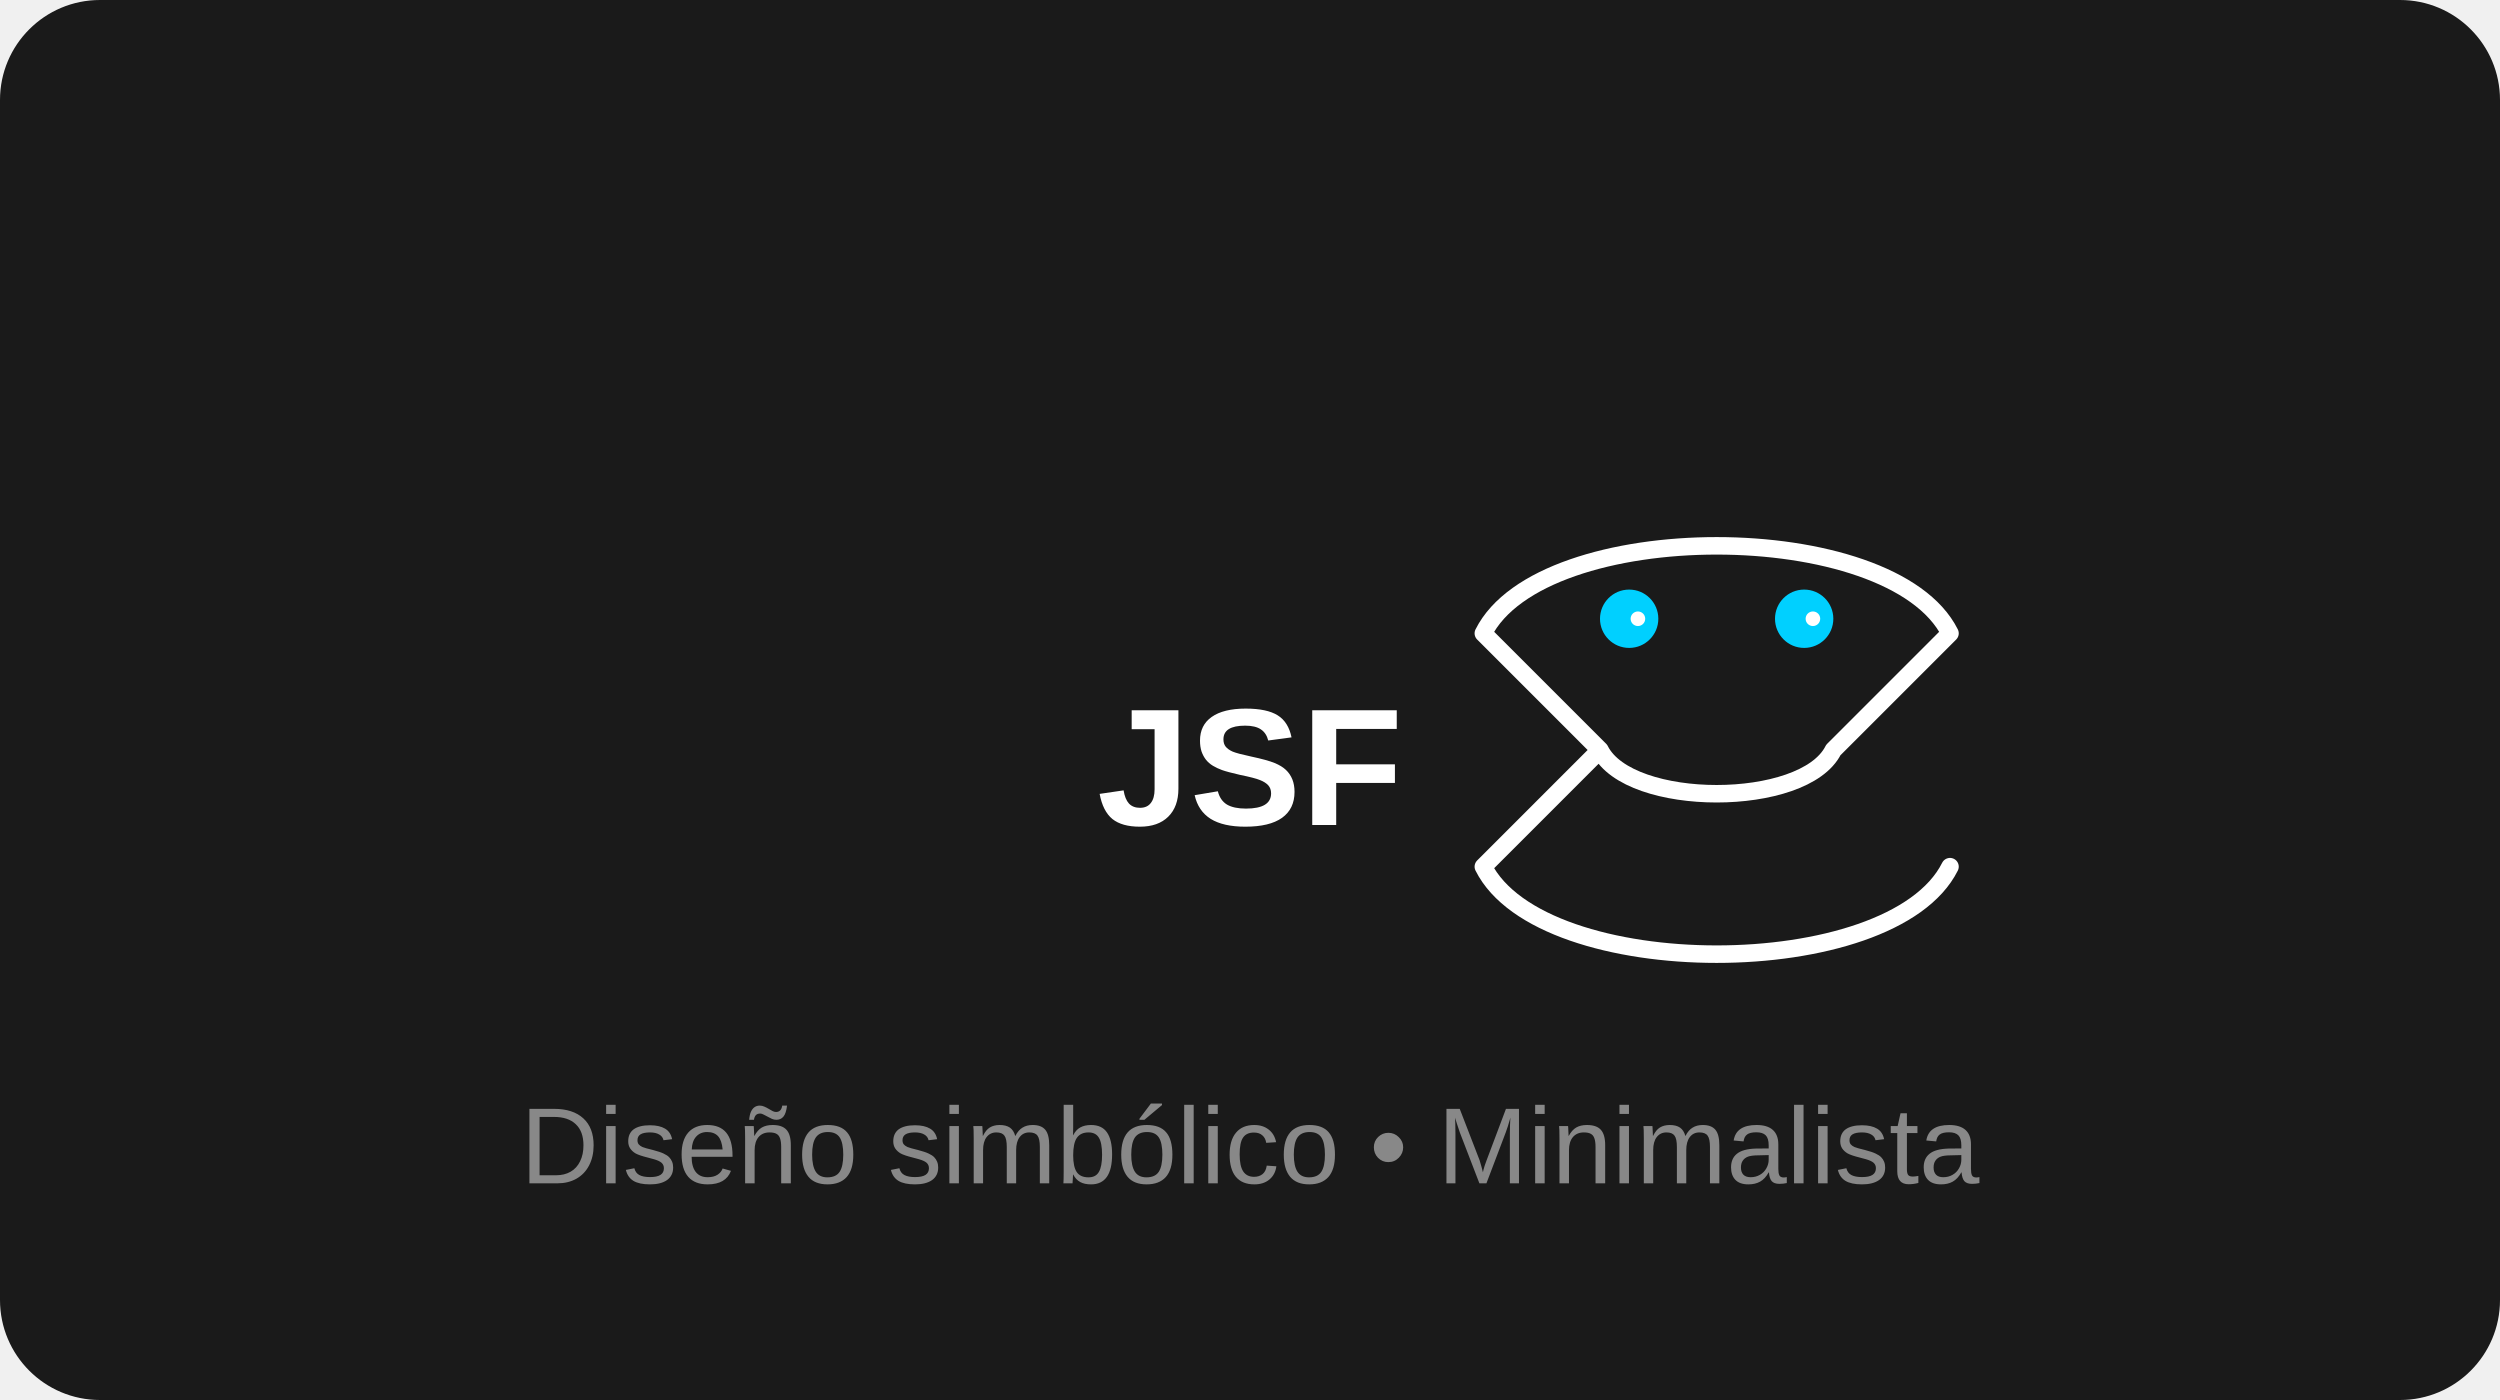
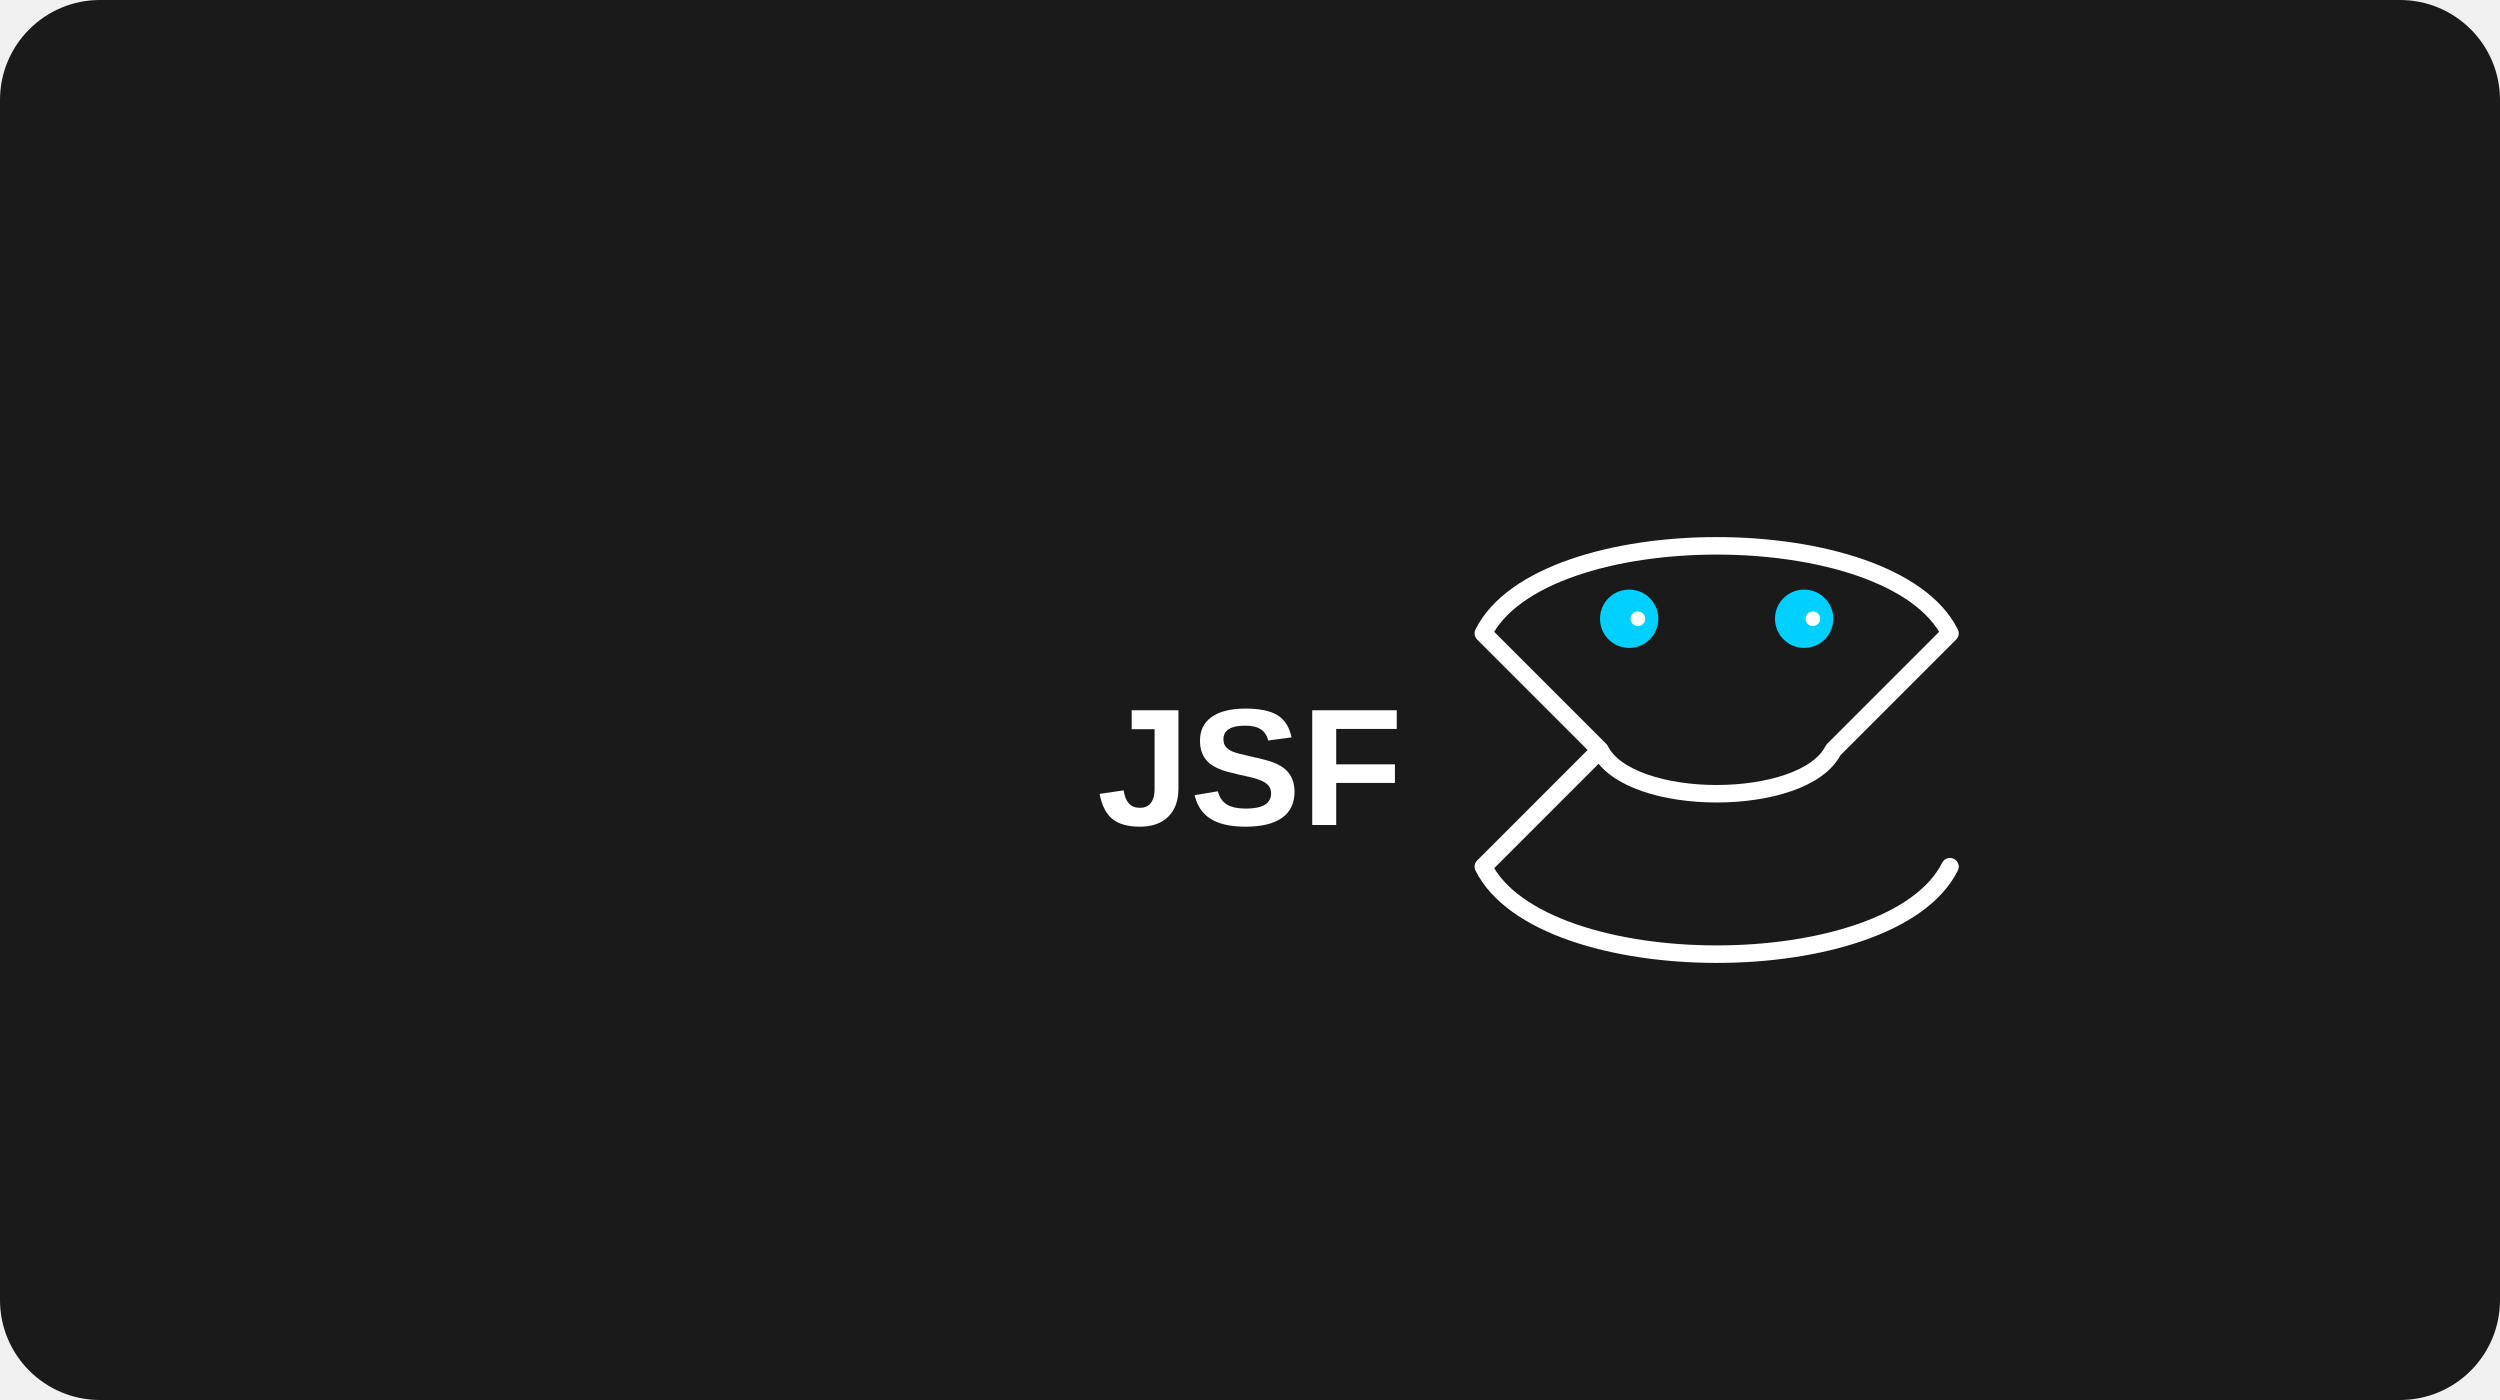
<svg xmlns="http://www.w3.org/2000/svg" width="300" height="168" style="background:#1a1a1a">
  <rect width="300" height="168" rx="12" fill="#1a1a1a" />
  <g transform="translate(150, 84)">
    <g transform="translate(0, -50) scale(3.5)">
      <g transform="translate(16,16) rotate(180) translate(-16,-16)">
        <path d="M8 12 C10 8, 22 8, 24 12               L20 16               C19 14, 13 14, 12 16               L8 20               C10 24, 22 24, 24 20               L20 16" stroke="#ffffff" stroke-width="0.6" fill="none" stroke-linecap="round" stroke-linejoin="round" />
      </g>
      <circle cx="13" cy="11.5" r="1.0" fill="#00d0ff" />
      <circle cx="19" cy="11.5" r="1.0" fill="#00d0ff" />
      <circle cx="13.3" cy="11.5" r="0.25" fill="#ffffff" />
      <circle cx="19.3" cy="11.5" r="0.25" fill="#ffffff" />
    </g>
    <text x="0" y="15" font-family="Arial, sans-serif" font-size="20" fill="#ffffff" font-weight="600" text-anchor="middle">JSF</text>
-     <text x="0" y="58" font-family="Arial, sans-serif" font-size="13" fill="#888" text-anchor="middle">Diseño simbólico • Minimalista</text>
  </g>
</svg>
